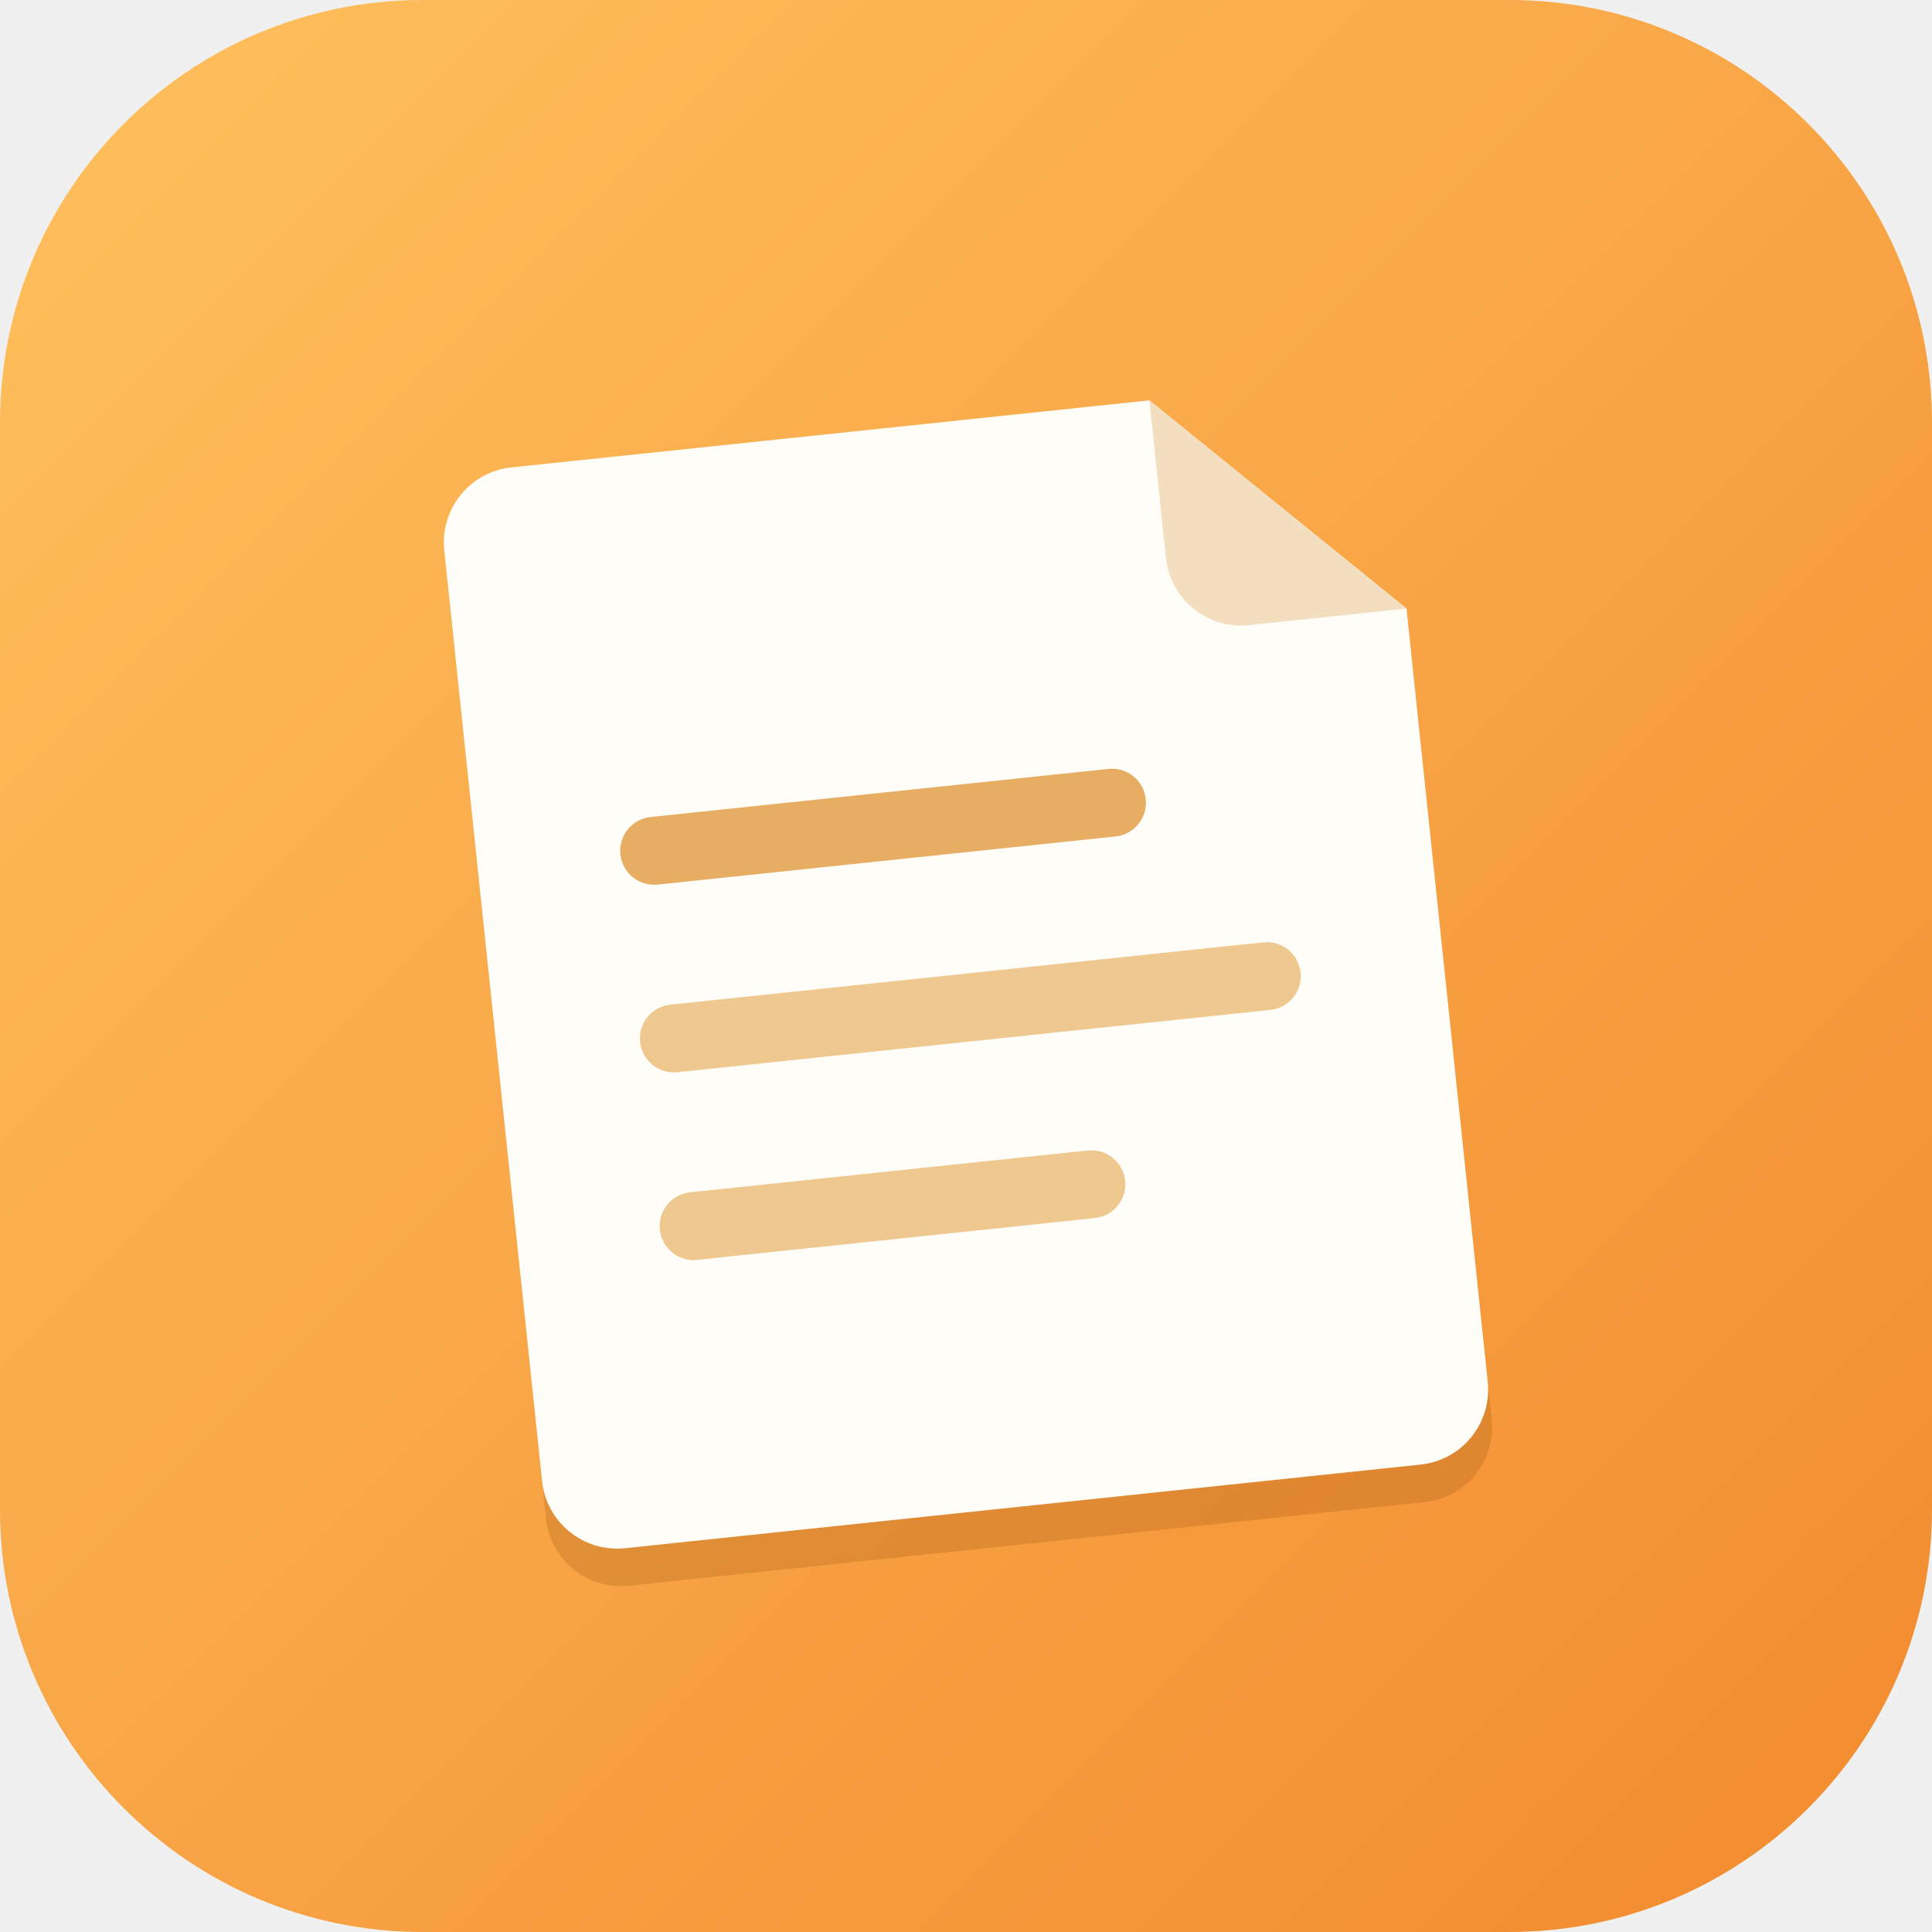
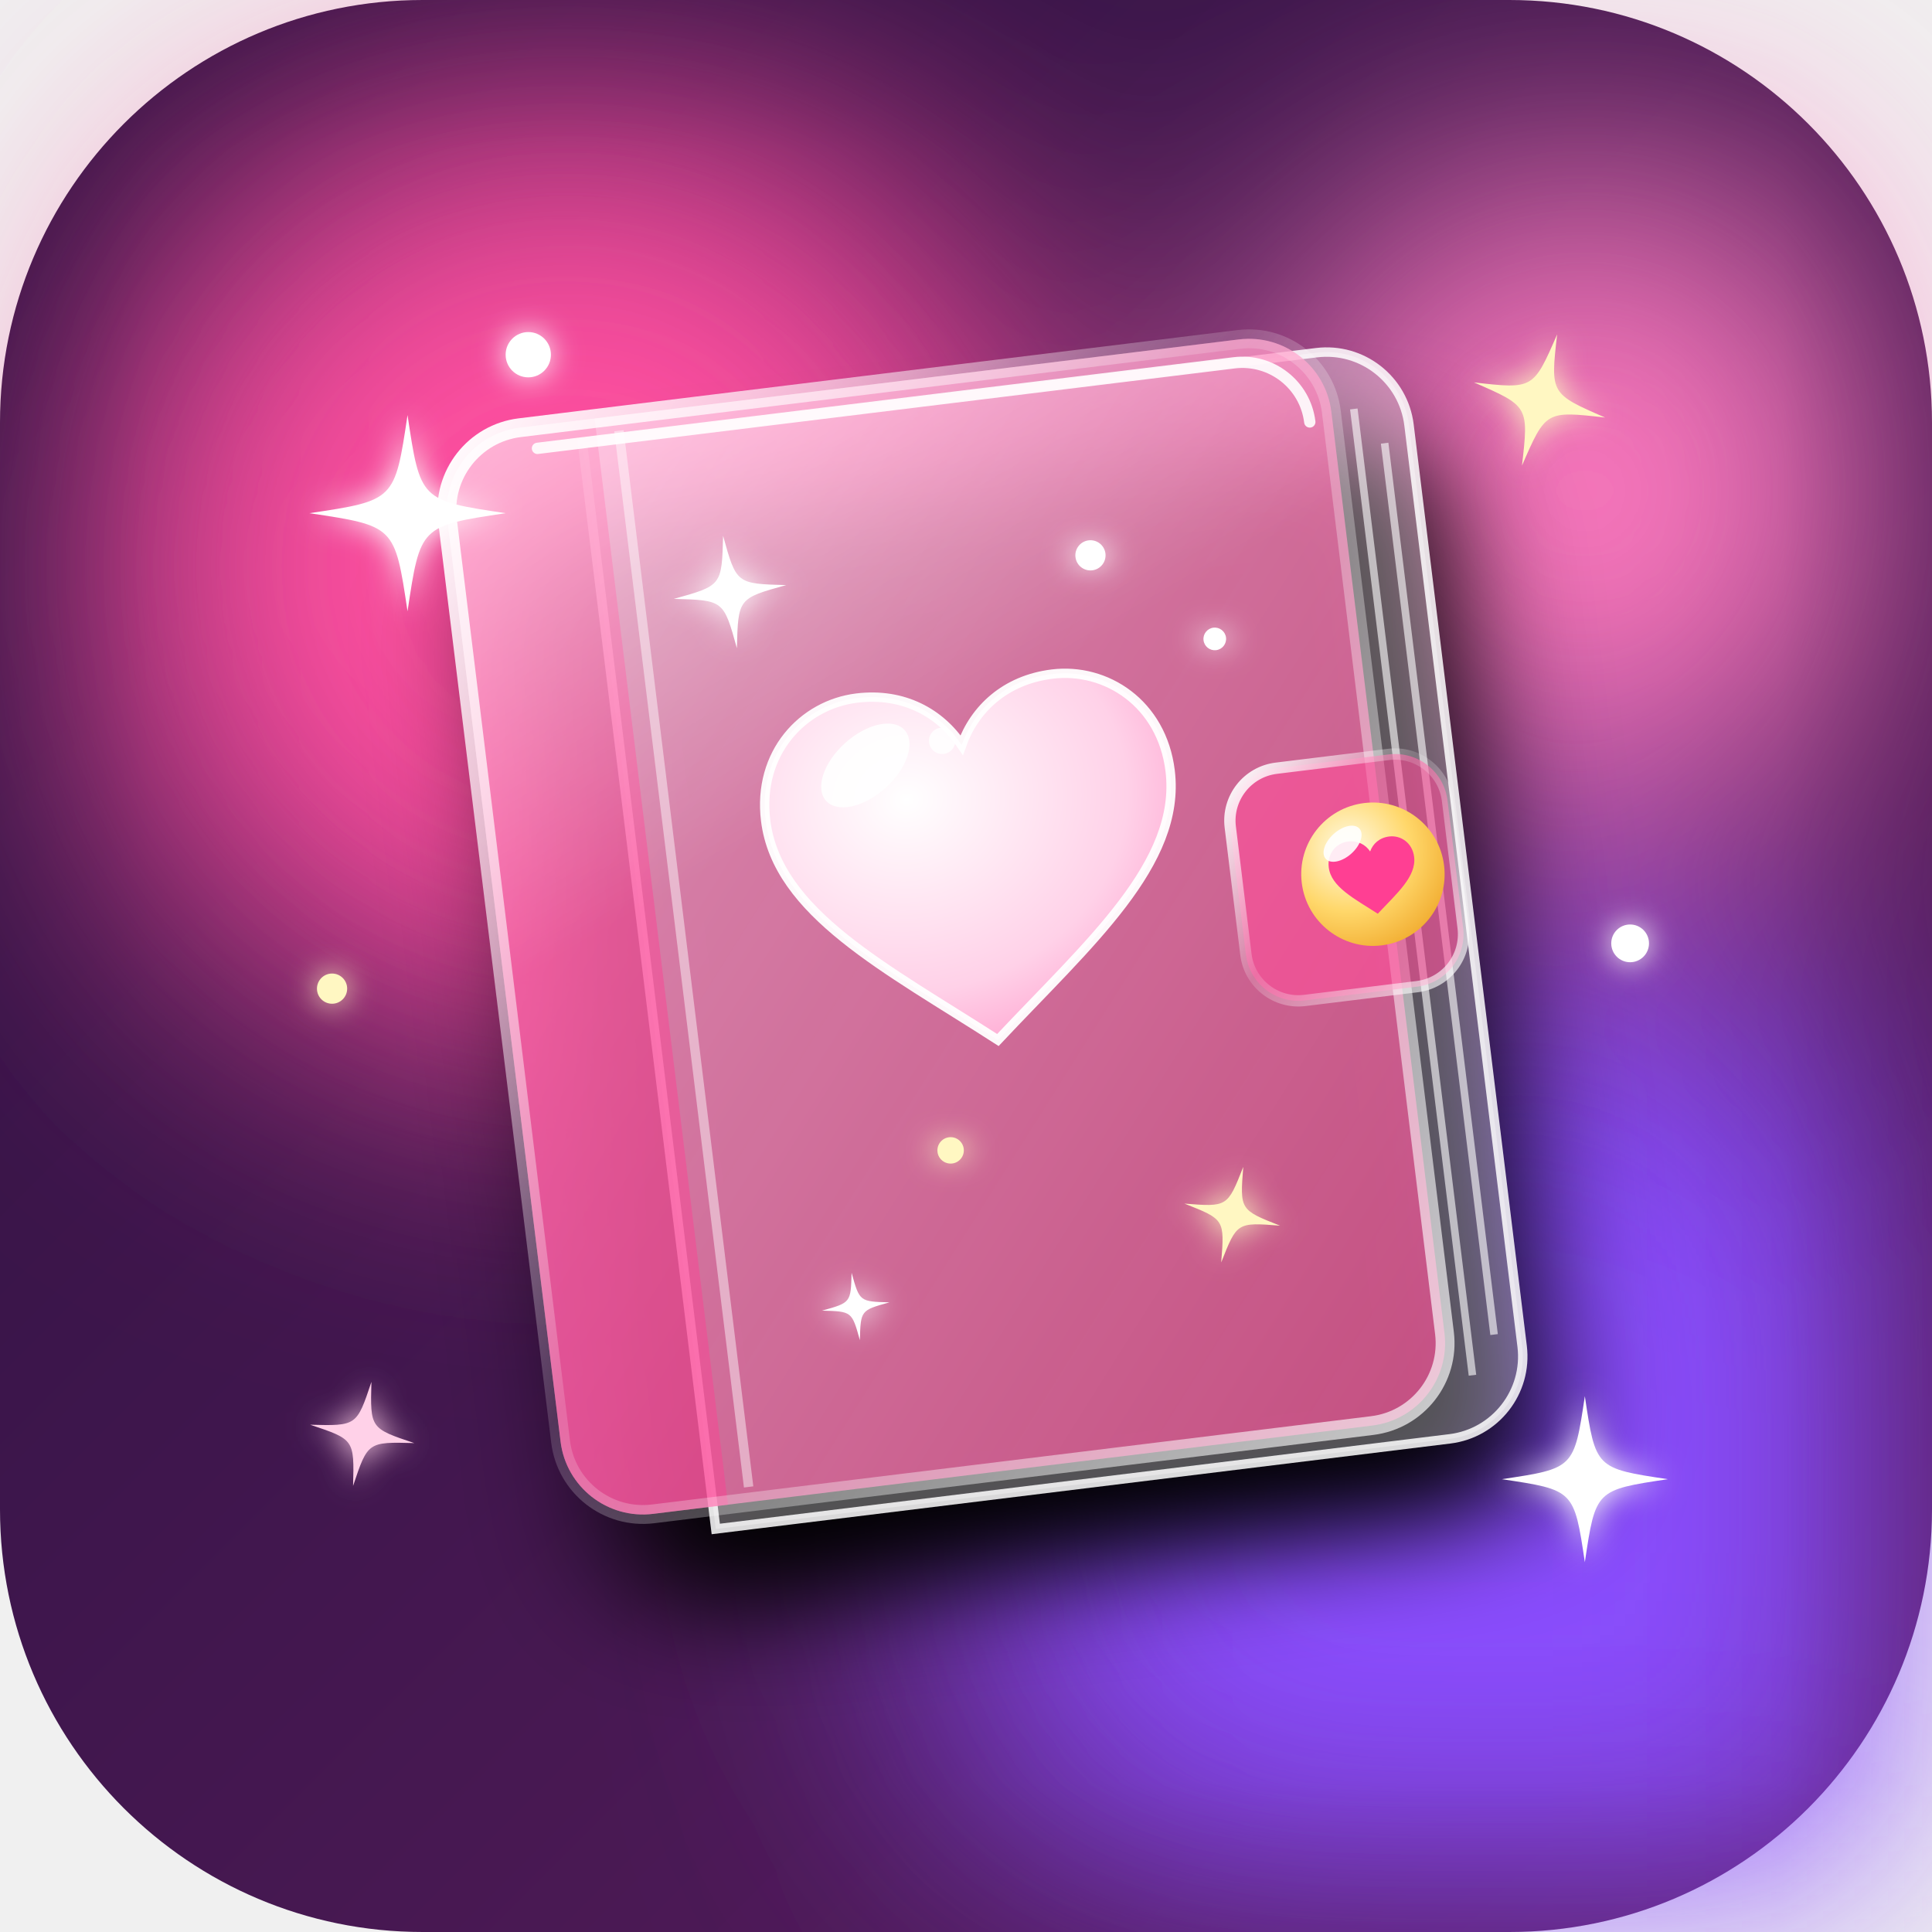
<svg xmlns="http://www.w3.org/2000/svg" viewBox="0 0 512 512">
  <defs>
    <linearGradient id="bg" x1="0" y1="0" x2="1" y2="1">
-       <stop offset="0" stop-color="#ffc15e" />
-       <stop offset="1" stop-color="#f28a2e" />
+       <stop offset="0" stop-color="#2a1140" />
+       <stop offset="1" stop-color="#5b1d5e" />
    </linearGradient>
+     <filter id="soft" x="-50%" y="-50%" width="200%" height="200%">
+       <feGaussianBlur stdDeviation="42" />
+     </filter>
+     <filter id="shadow" x="-30%" y="-30%" width="160%" height="160%">
+       <feGaussianBlur stdDeviation="16" />
+     </filter>
+     <filter id="glow" x="-100%" y="-100%" width="300%" height="300%">
+       <feGaussianBlur stdDeviation="4" result="b" />
+       <feMerge>
+         <feMergeNode in="b" />
+         <feMergeNode in="SourceGraphic" />
+       </feMerge>
+     </filter>
+     <linearGradient id="glass" x1="0" y1="0" x2="1" y2="1">
+       <stop offset="0" stop-color="#ffa6d2" stop-opacity="0.8" />
+       <stop offset="1" stop-color="#ff4f9a" stop-opacity="0.66" />
+     </linearGradient>
+     <linearGradient id="sheen" x1="0" y1="0" x2="0.35" y2="1">
+       <stop offset="0" stop-color="#fff" stop-opacity="0.5" />
+       <stop offset="0.45" stop-color="#fff" stop-opacity="0" />
+     </linearGradient>
+     <linearGradient id="rim" x1="0" y1="0" x2="1" y2="1">
+       <stop offset="0" stop-color="#fff" stop-opacity="1" />
+       <stop offset="0.45" stop-color="#fff" stop-opacity="0.15" />
+       <stop offset="1" stop-color="#fff" stop-opacity="0.7" />
+     </linearGradient>
+     <radialGradient id="heart" cx="0.35" cy="0.3" r="0.9">
+       <stop offset="0" stop-color="#ffffff" />
+       <stop offset="0.6" stop-color="#ffd1e8" />
+       <stop offset="1" stop-color="#ff8cc3" />
+     </radialGradient>
+     <radialGradient id="bead" cx="0.35" cy="0.3" r="0.8">
+       <stop offset="0" stop-color="#fffbe6" />
+       <stop offset="0.55" stop-color="#ffd76a" />
+       <stop offset="1" stop-color="#f0a92c" />
+     </radialGradient>
  </defs>
  <rect width="512" height="512" rx="112" fill="url(#bg)" />
-   <g transform="rotate(-6 256 256)">
-     <path d="M150 122 h170 l62 62 v206 a20 20 0 0 1 -20 20 h-212 a20 20 0 0 1 -20 -20 v-248 a20 20 0 0 1 20 -20 z" fill="#7a3a00" opacity="0.18" />
-     <path d="M150 112 h170 l62 62 v206 a20 20 0 0 1 -20 20 h-212 a20 20 0 0 1 -20 -20 v-248 a20 20 0 0 1 20 -20 z" fill="#fffdf8" />
-     <path d="M320 112 v42 a20 20 0 0 0 20 20 h42 z" fill="#f3dfbf" />
-     <rect x="168" y="208" width="140" height="18" rx="9" fill="#e7ad62" />
-     <rect x="168" y="258" width="176" height="18" rx="9" fill="#efc890" />
-     <rect x="168" y="308" width="124" height="18" rx="9" fill="#efc890" />
+   <g filter="url(#soft)">
+     <circle cx="150" cy="150" r="130" fill="#ff4fa0" />
+     <circle cx="400" cy="400" r="150" fill="#8a4dff" />
+     <circle cx="420" cy="130" r="90" fill="#ff7ac0" />
+   </g>
+   <g transform="rotate(-7 256 256)">
+     <rect x="146" y="128" width="248" height="290" rx="26" fill="#000000" filter="url(#shadow)" />
+     <path d="M172 106h196a22 22 0 0 1 22 22v246a22 22 0 0 1-22 22h-196z" fill="#fff" fill-opacity="0.32" />
+     <path d="M172 106h196a22 22 0 0 1 22 22v246a22 22 0 0 1-22 22h-196z" fill="none" stroke="#fff" stroke-opacity="0.85" stroke-width="2.5" />
+     <path d="M376 122v258M383 132v238" stroke="#fff" stroke-opacity="0.6" stroke-width="2" />
+     <path d="M156 100h192a22 22 0 0 1 22 22v246a22 22 0 0 1-22 22h-192a22 22 0 0 1-22-22v-246a22 22 0 0 1 22-22z" fill="url(#glass)" />
+     <path d="M134 122a22 22 0 0 1 22-22h20v290h-20a22 22 0 0 1-22-22z" fill="#ff3f93" fill-opacity="0.45" />
+     <path d="M156 100h192a22 22 0 0 1 22 22v246a22 22 0 0 1-22 22h-192a22 22 0 0 1-22-22v-246a22 22 0 0 1 22-22z" fill="url(#sheen)" />
+     <path d="M182 104v282" stroke="#fff" stroke-opacity="0.45" stroke-width="2.5" />
+     <path d="M156 100h192a22 22 0 0 1 22 22v246a22 22 0 0 1-22 22h-192a22 22 0 0 1-22-22v-246a22 22 0 0 1 22-22z" fill="none" stroke="url(#rim)" stroke-width="5" />
+     <path d="M160 106h186a18 18 0 0 1 18 18" fill="none" stroke="#fff" stroke-opacity="0.9" stroke-width="3" stroke-linecap="round" />
+     <path transform="translate(262 236) scale(4.5)" d="M0 9C-6 4-12 0-12-5.5-12-9.5-9-12-5.8-12-3-12-1-10.5 0-8.5 1-10.5 3-12 5.8-12 9-12 12-9.5 12-5.5 12 0 6 4 0 9Z" fill="url(#heart)" />
+     <path transform="translate(262 236) scale(4.5)" d="M0 9C-6 4-12 0-12-5.5-12-9.5-9-12-5.8-12-3-12-1-10.5 0-8.5 1-10.5 3-12 5.8-12 9-12 12-9.5 12-5.5 12 0 6 4 0 9Z" fill="none" stroke="#fff" stroke-opacity="0.95" stroke-width="0.55" />
+     <ellipse cx="236" cy="200" rx="14" ry="8" transform="rotate(-35 236 200)" fill="#fff" fill-opacity="0.9" />
+     <circle cx="257" cy="196" r="3.5" fill="#fff" fill-opacity="0.85" />
+     <rect x="330" y="214" width="58" height="62" rx="14" fill="#ff4f9a" fill-opacity="0.6" />
+     <rect x="330" y="214" width="58" height="62" rx="14" fill="none" stroke="url(#rim)" stroke-width="3" />
+     <circle cx="366" cy="245" r="19" fill="url(#bead)" />
+     <path transform="translate(366 247) scale(0.95)" d="M0 9C-6 4-12 0-12-5.5-12-9.5-9-12-5.8-12-3-12-1-10.5 0-8.5 1-10.5 3-12 5.8-12 9-12 12-9.5 12-5.5 12 0 6 4 0 9Z" fill="#ff3f93" />
+     <ellipse cx="359" cy="236" rx="6" ry="3.5" transform="rotate(-35 359 236)" fill="#fff" fill-opacity="0.9" />
+     <g filter="url(#glow)">
+       <path transform="translate(206 150) rotate(0) scale(15)" fill="#fff" d="M0-1C.13-.13.13-.13 1 0 .13.13.13.13 0 1-.13.13-.13.13-1 0-.13-.13-.13-.13 0-1Z" />
+       <path transform="translate(318 330) rotate(20) scale(13)" fill="#fff7c2" d="M0-1C.13-.13.13-.13 1 0 .13.13.13.13 0 1-.13.13-.13.13-1 0-.13-.13-.13-.13 0-1Z" />
+       <path transform="translate(216 342) rotate(0) scale(9)" fill="#fff" d="M0-1C.13-.13.13-.13 1 0 .13.13.13.13 0 1-.13.13-.13.13-1 0-.13-.13-.13-.13 0-1Z" />
+       <circle cx="302" cy="152" r="4" fill="#fff" />
+       <circle cx="246" cy="304" r="3.5" fill="#fff7c2" />
+       <circle cx="332" cy="178" r="3" fill="#fff" />
+     </g>
+   </g>
+   <g filter="url(#glow)">
+     <path transform="translate(108 136) rotate(0) scale(26)" fill="#fff" d="M0-1C.13-.13.13-.13 1 0 .13.13.13.13 0 1-.13.13-.13.13-1 0-.13-.13-.13-.13 0-1Z" />
+     <path transform="translate(408 106) rotate(15) scale(18)" fill="#fff7c2" d="M0-1C.13-.13.13-.13 1 0 .13.13.13.13 0 1-.13.13-.13.13-1 0-.13-.13-.13-.13 0-1Z" />
+     <path transform="translate(420 392) rotate(0) scale(22)" fill="#fff" d="M0-1C.13-.13.13-.13 1 0 .13.13.13.13 0 1-.13.13-.13.13-1 0-.13-.13-.13-.13 0-1Z" />
+     <path transform="translate(96 380) rotate(10) scale(14)" fill="#ffd1e8" d="M0-1C.13-.13.13-.13 1 0 .13.13.13.13 0 1-.13.13-.13.13-1 0-.13-.13-.13-.13 0-1Z" />
+     <circle cx="140" cy="94" r="6" fill="#fff" />
+     <circle cx="432" cy="250" r="5" fill="#fff" />
+     <circle cx="88" cy="262" r="4" fill="#fff7c2" />
  </g>
</svg>
